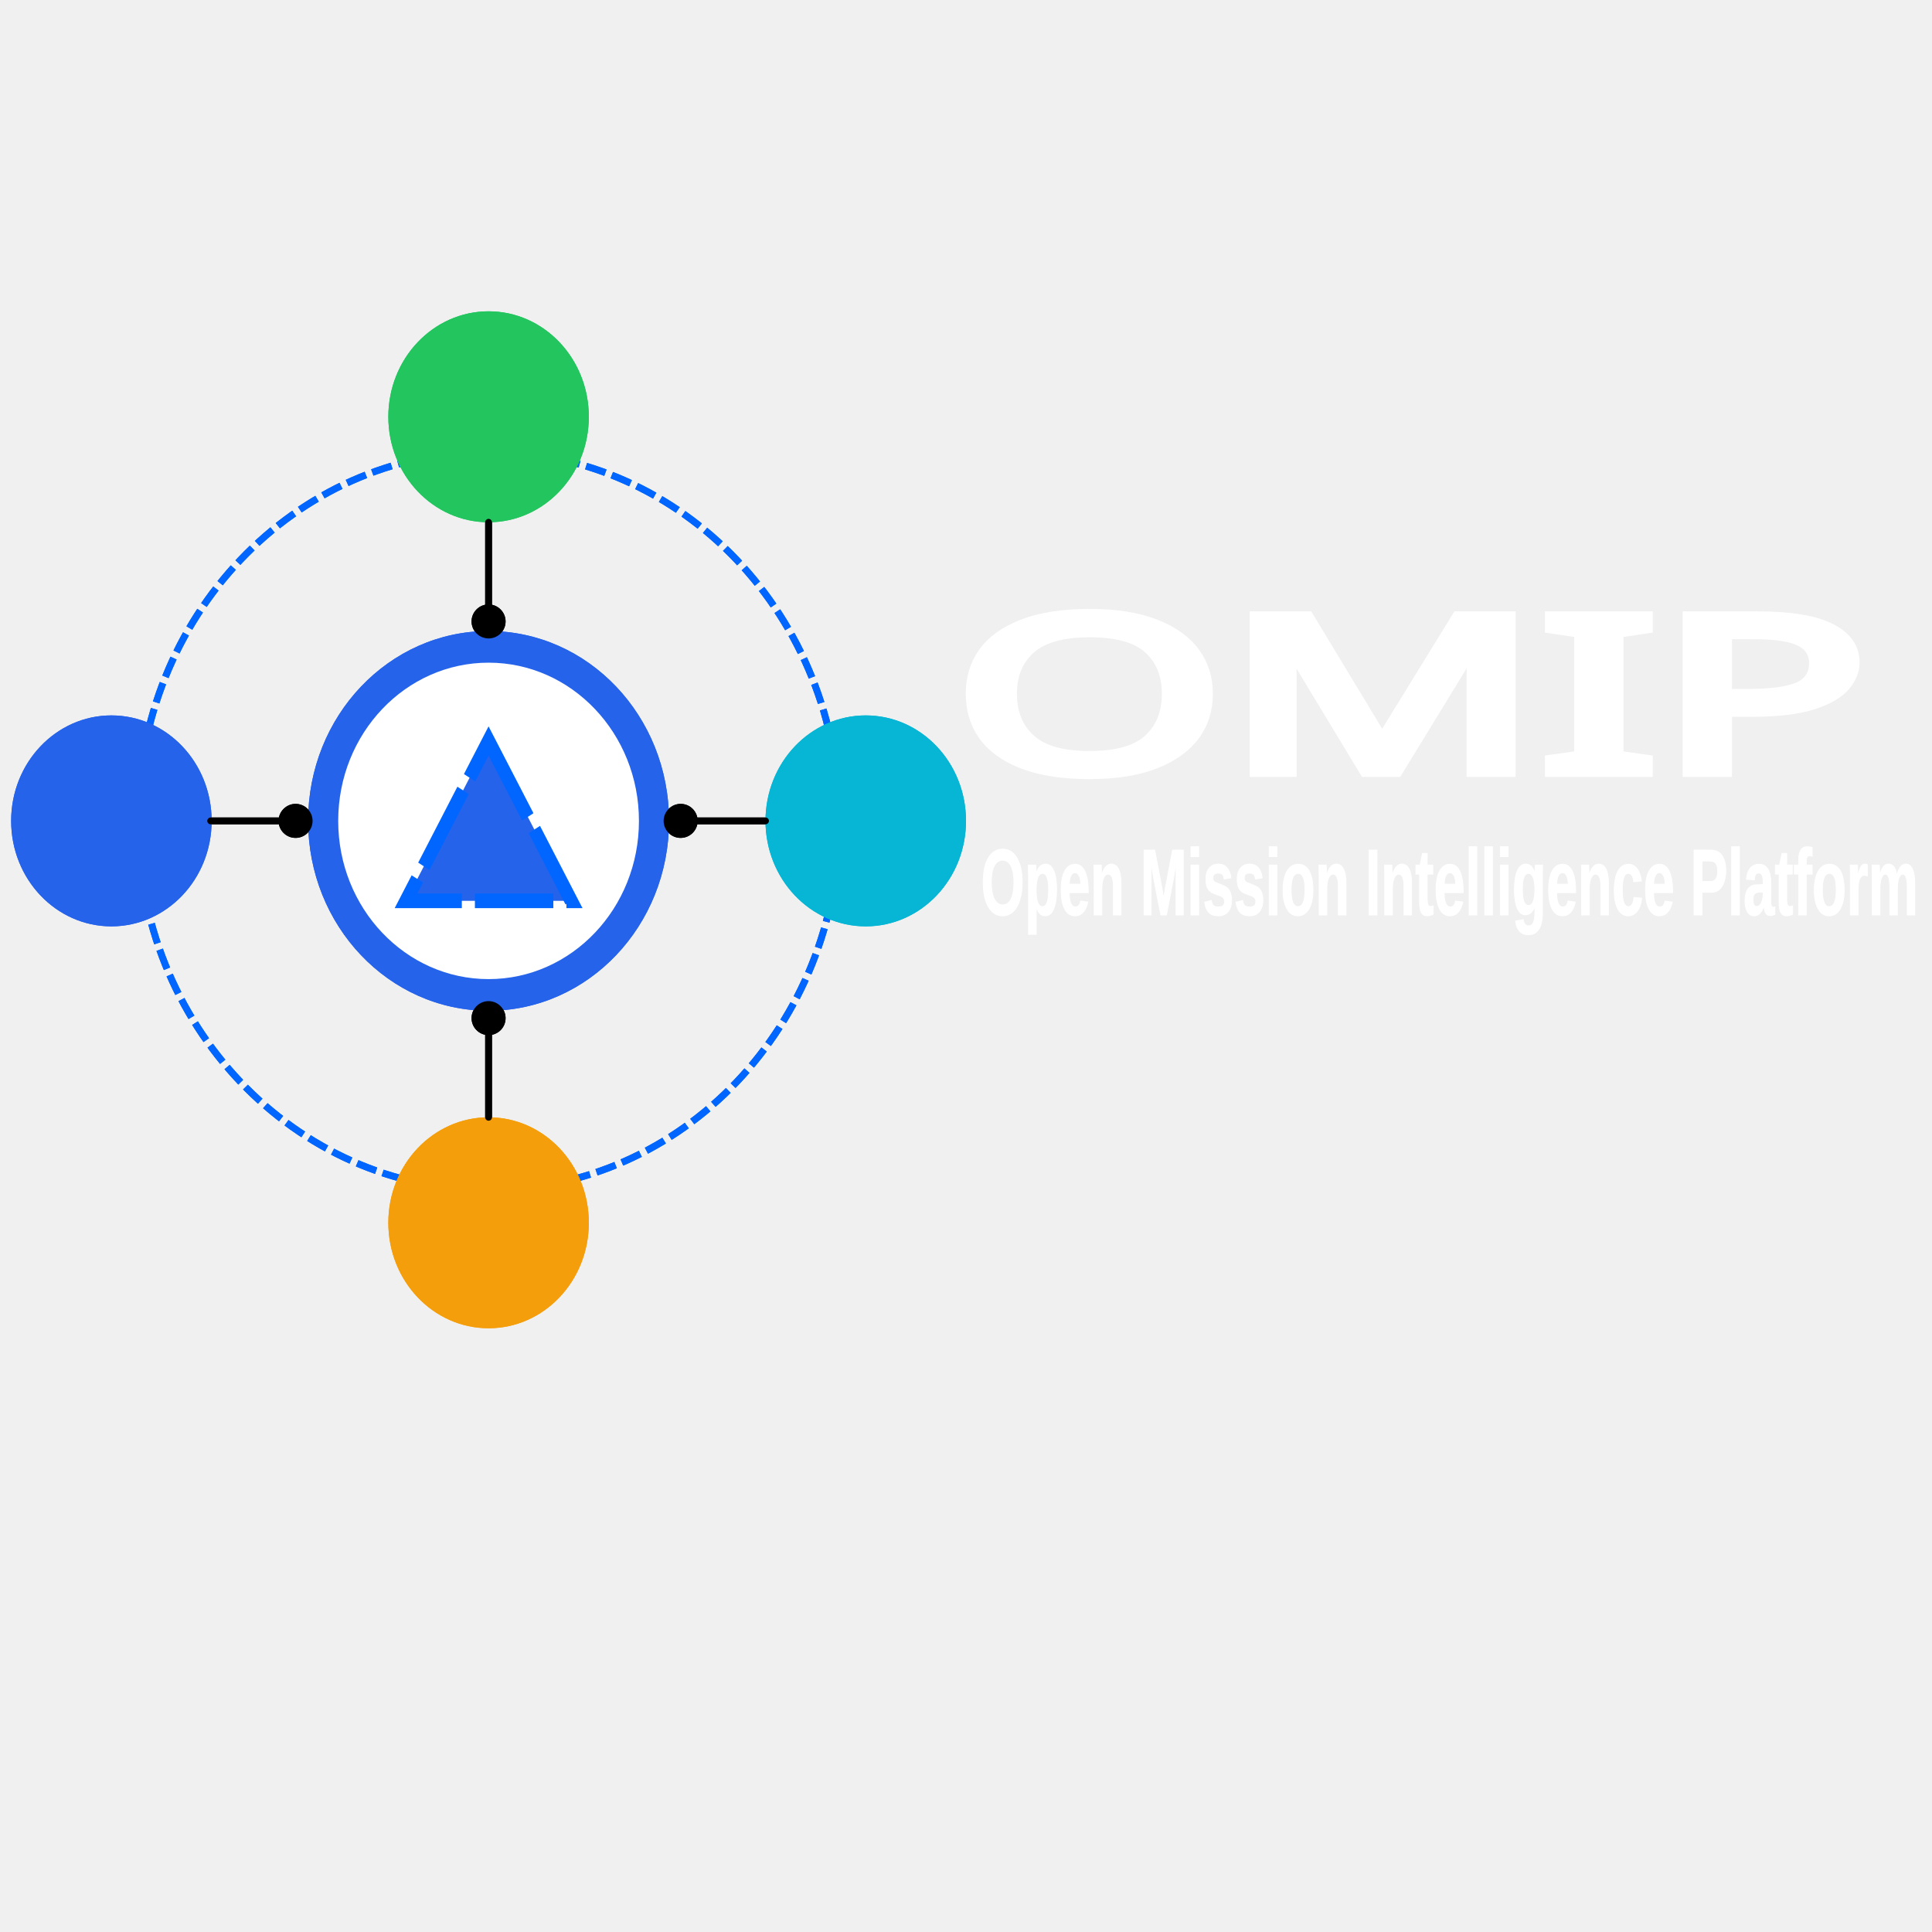
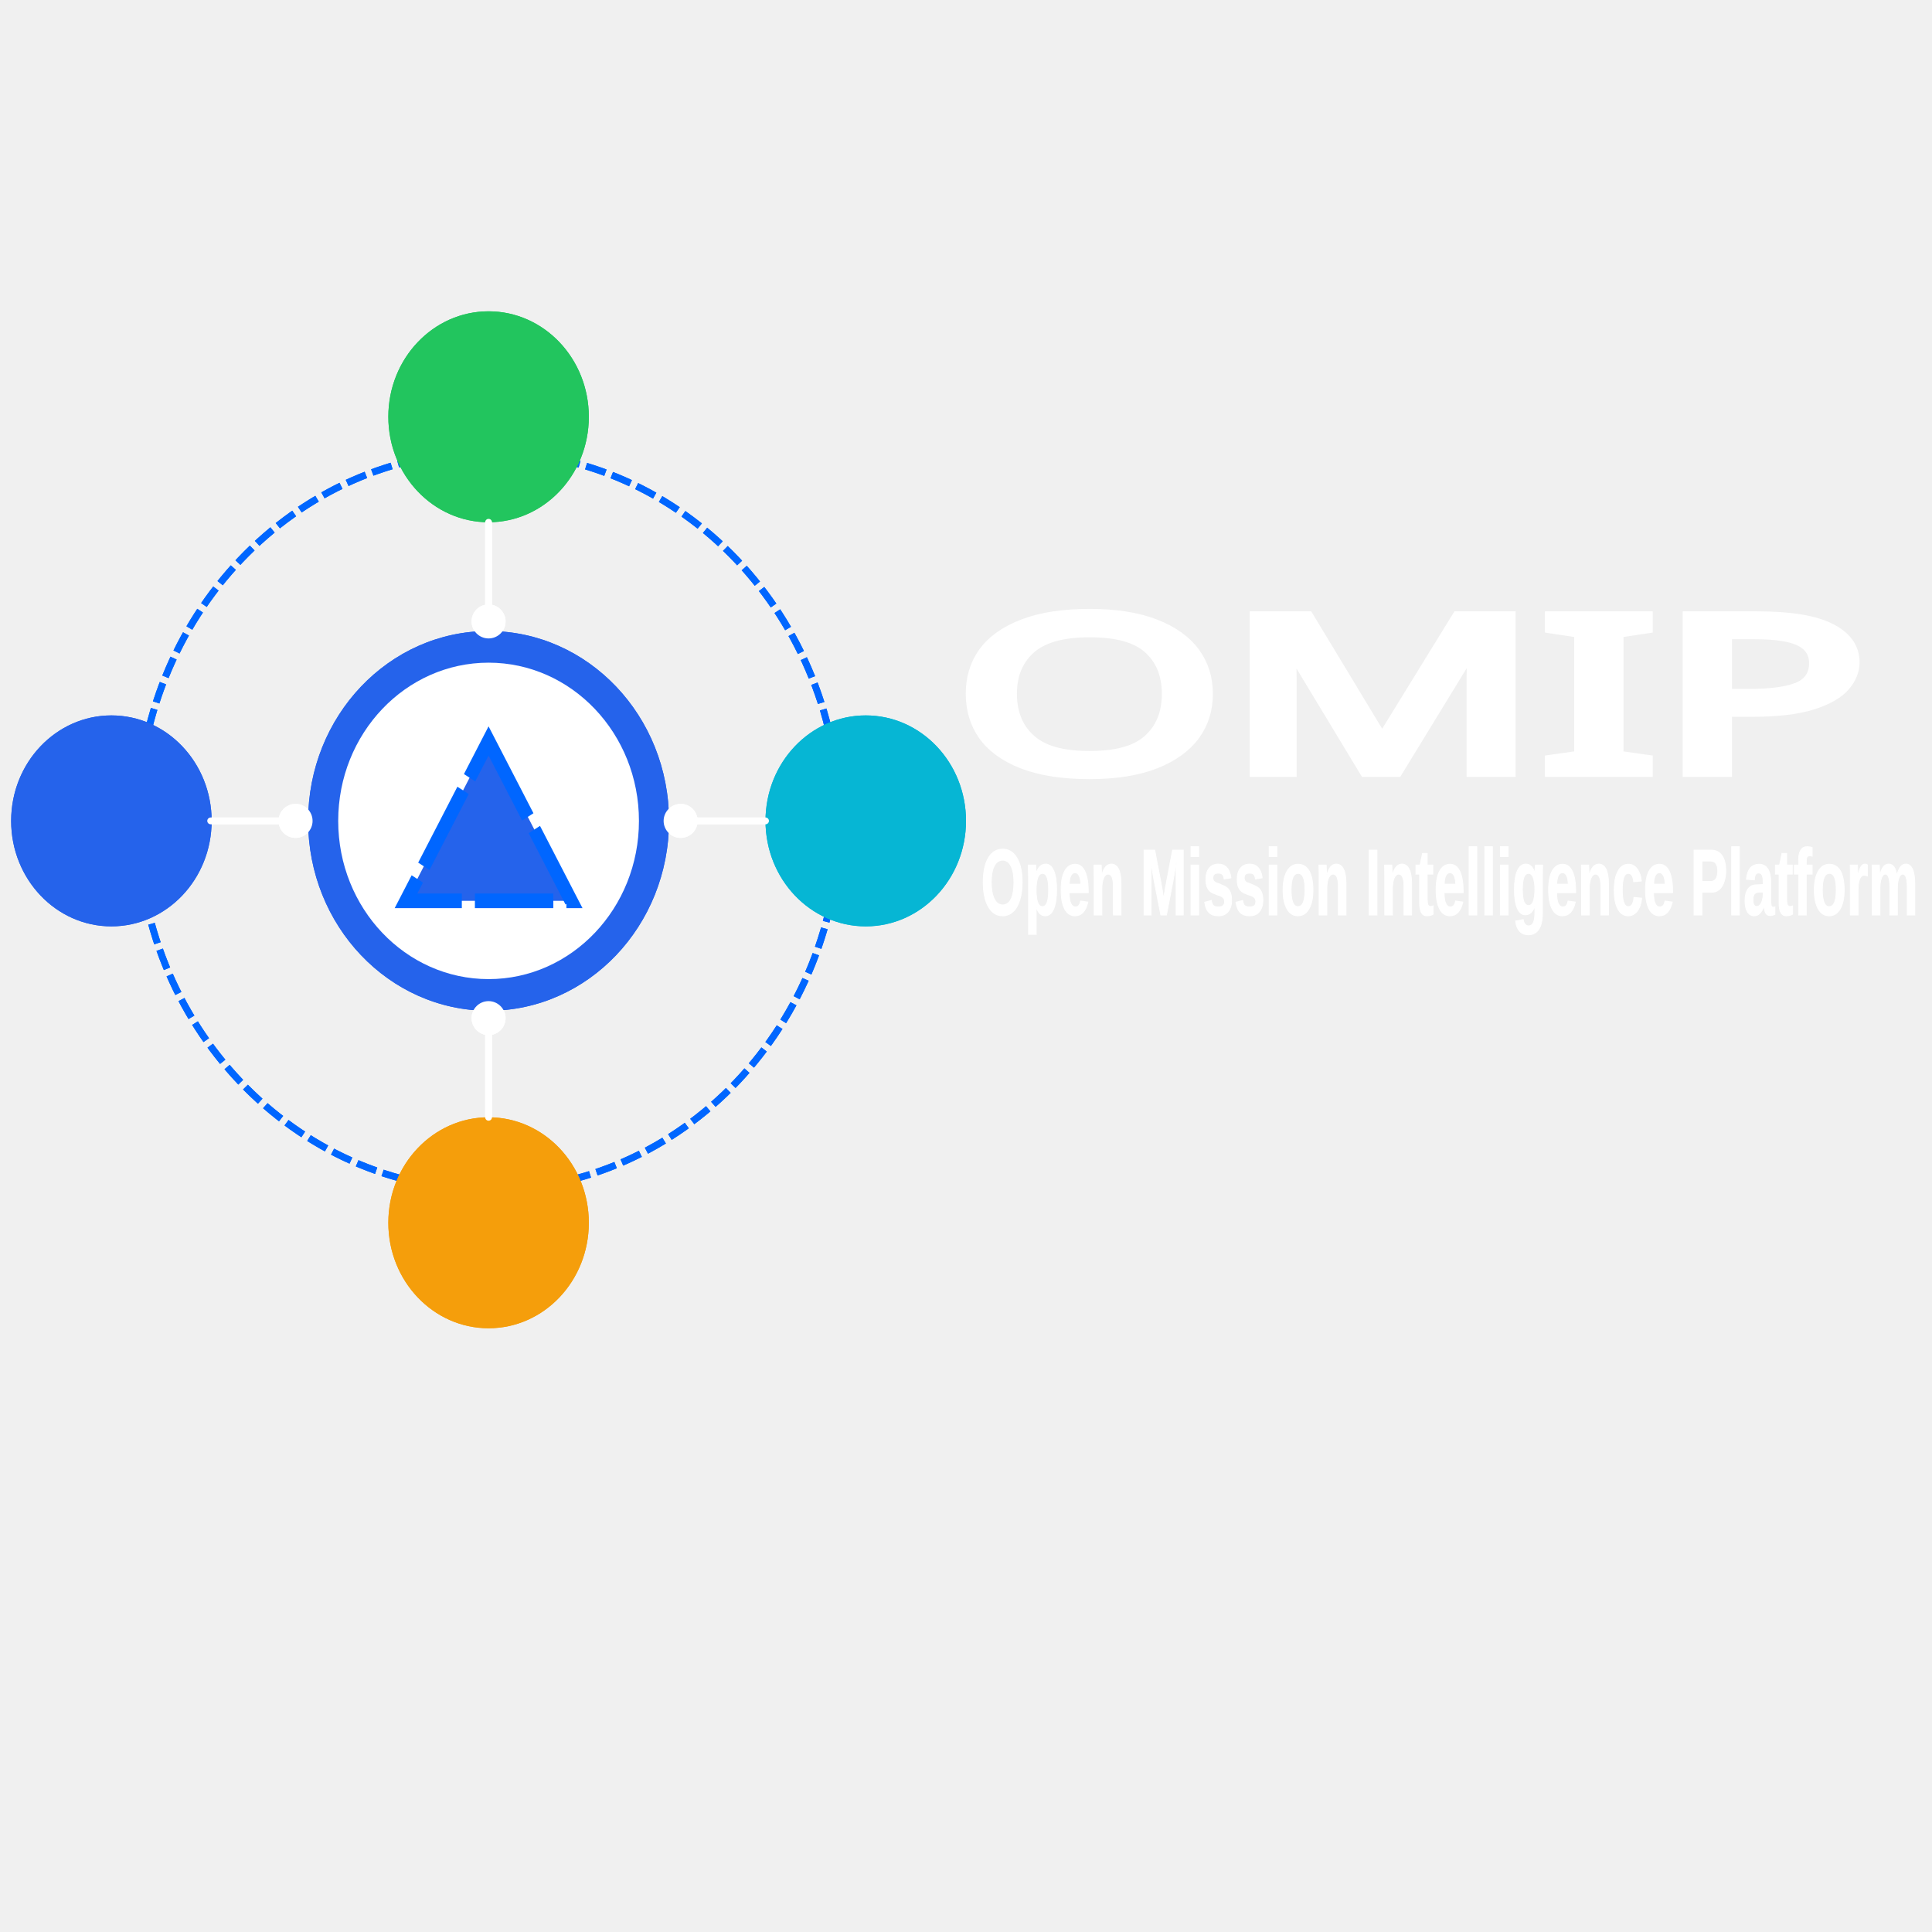
<svg xmlns="http://www.w3.org/2000/svg" xmlns:xlink="http://www.w3.org/1999/xlink" width="1024" height="1024" viewBox="0 0 270.933 270.933" version="1.1" id="svg1">
  <defs id="defs1">
    <linearGradient id="swatch1">
      <stop style="stop-color:#ffffff;stop-opacity:1;" offset="0" id="stop1" />
    </linearGradient>
    <rect x="576" y="330.888" width="224" height="53.112" id="rect20" />
    <rect x="532.884" y="352" width="383.792" height="81.81" id="rect19" />
    <marker style="overflow:visible" id="Dot" refX="0" refY="0" orient="auto" markerWidth="1" markerHeight="1" viewBox="0 0 1 1" preserveAspectRatio="xMidYMid">
      <path transform="scale(0.5)" style="fill:context-stroke;fill-rule:evenodd;stroke:none" d="M 5,0 C 5,2.76 2.76,5 0,5 -2.76,5 -5,2.76 -5,0 c 0,-2.76 2.3,-5 5,-5 2.76,0 5,2.24 5,5 z" id="path17" />
    </marker>
    <marker style="overflow:visible" id="Dot-1" refX="0" refY="0" orient="auto" markerWidth="1" markerHeight="1" viewBox="0 0 1 1" preserveAspectRatio="xMidYMid">
      <path transform="scale(0.5)" style="fill:context-stroke;fill-rule:evenodd;stroke:none" d="M 5,0 C 5,2.76 2.76,5 0,5 -2.76,5 -5,2.76 -5,0 c 0,-2.76 2.3,-5 5,-5 2.76,0 5,2.24 5,5 z" id="path17-2" />
    </marker>
    <linearGradient xlink:href="#swatch1" id="linearGradient1" x1="66.13" y1="148.776" x2="70.9" y2="148.776" gradientUnits="userSpaceOnUse" />
  </defs>
  <g id="layer2" />
  <g id="layer1">
    <ellipse style="fill:none;fill-rule:evenodd;stroke:#0066ff;stroke-width:0.954;stroke-linecap:butt;stroke-dasharray:2.862, 0.954;stroke-dashoffset:0;stroke-opacity:1" id="path6" cx="68.515" cy="115.117" rx="49.203" ry="51.772" />
    <use x="0" y="0" xlink:href="#path6" id="use7" />
    <ellipse style="fill:#2563eb;fill-opacity:1;fill-rule:evenodd;stroke-width:0;stroke-dasharray:none" id="path12" cx="68.515" cy="115.117" rx="25.305" ry="26.626" />
    <ellipse style="fill:#ffffff;fill-opacity:1;fill-rule:evenodd;stroke-width:0;stroke-dasharray:none" id="path13" cx="68.515" cy="115.117" rx="21.087" ry="22.188" />
    <ellipse style="fill:#22c55e;fill-opacity:1;fill-rule:evenodd;stroke-width:0" id="path1" cx="68.515" cy="58.448" rx="14.058" ry="14.792" />
    <ellipse style="fill:#06b6d4;fill-opacity:1;fill-rule:evenodd;stroke-width:0" id="path1-8" cx="121.409" cy="115.117" rx="14.058" ry="14.792" />
    <ellipse style="fill:#2563eb;fill-opacity:1;fill-rule:evenodd;stroke-width:0" id="path1-1" cx="15.621" cy="115.117" rx="14.058" ry="14.792" />
    <ellipse style="fill:#f59e0b;fill-opacity:1;fill-rule:evenodd;stroke-width:0" id="path1-2" cx="68.515" cy="171.475" rx="14.058" ry="14.792" />
-     <path style="fill:#000000;fill-rule:evenodd;stroke-width:8.652;stroke-dasharray:none" d="m 31.167,115.117 c 12.043,0 12.043,0 12.043,0 v 0" id="path2" />
-     <path style="fill:#5fbcd3;fill-rule:evenodd;stroke:#000000;stroke-width:0.954;stroke-linecap:round;stroke-dasharray:none;stroke-opacity:1;marker-end:url(#Dot)" d="m 29.545,115.117 c 11.903,0 11.903,0 11.903,0 v 0" id="path4" />
-     <path style="fill:#5fbcd3;fill-rule:evenodd;stroke:#000000;stroke-width:0.954;stroke-linecap:round;stroke-dasharray:none;stroke-opacity:1;marker-start:url(#Dot)" d="m 95.448,115.117 c 11.903,0 11.903,0 11.903,0 v 0" id="path4-6" />
-     <path style="fill:#5fbcd3;fill-rule:evenodd;stroke:#000000;stroke-width:0.954;stroke-linecap:round;stroke-dasharray:none;stroke-opacity:1;marker-start:url(#Dot)" d="m 68.515,142.777 c 0,13.906 0,13.906 0,13.906" id="path5" />
+     <path style="fill:#ffffff;fill-rule:evenodd;stroke:#ffffff;stroke-width:0.954;stroke-linecap:round;stroke-dasharray:none;stroke-opacity:1;marker-end:url(#Dot)" d="m 29.545,115.117 c 11.903,0 11.903,0 11.903,0 v 0" id="path4" />
+     <path style="fill:#ffffff;fill-rule:evenodd;stroke:#ffffff;stroke-width:0.954;stroke-linecap:round;stroke-dasharray:none;stroke-opacity:1;marker-start:url(#Dot)" d="m 95.448,115.117 c 11.903,0 11.903,0 11.903,0 v 0" id="path4-6" />
+     <path style="fill:#ffffff;fill-rule:evenodd;stroke:#ffffff;stroke-width:0.954;stroke-linecap:round;stroke-dasharray:none;stroke-opacity:1;marker-start:url(#Dot)" d="m 68.515,142.777 c 0,13.906 0,13.906 0,13.906" id="path5" />
    <path style="fill:#2563eb;fill-opacity:1;fill-rule:evenodd;stroke:#0066ff;stroke-width:0.948;stroke-dasharray:5.686, 0.948;stroke-dashoffset:0;stroke-opacity:1" id="path7" d="m 42.333,24.136 2.994,5.185 2.994,5.185 -5.987,0 -5.987,-1e-6 2.994,-5.185 z" transform="matrix(1.934511,0,0,2.161947,-13.37933,51.72796)" />
-     <path style="fill:#5fbcd3;fill-rule:evenodd;stroke:#000000;stroke-width:0.954;stroke-linecap:round;stroke-dasharray:none;stroke-opacity:1;marker-end:url(#Dot-1)" d="m 68.515,73.24 c 0,13.906 0,13.906 0,13.906" id="path5-4" />
+     <path style="fill:#ffffff;fill-rule:evenodd;stroke:#ffffff;stroke-width:0.954;stroke-linecap:round;stroke-dasharray:none;stroke-opacity:1;marker-end:url(#Dot-1)" d="m 68.515,73.24 c 0,13.906 0,13.906 0,13.906" id="path5-4" />
    <use x="0" y="0" xlink:href="#path12" id="use8" />
    <use x="0" y="0" xlink:href="#path13" id="use9" />
    <use x="0" y="0" xlink:href="#path1" id="use10" />
    <use x="0" y="0" xlink:href="#path1-8" id="use11" />
    <use x="0" y="0" xlink:href="#path1-1" id="use12" />
    <use x="0" y="0" xlink:href="#path1-2" id="use13" />
-     <use x="0" y="0" xlink:href="#path2" id="use14" />
+     <path style="fill:#000000;fill-rule:evenodd;stroke-width:8.652;stroke-dasharray:none" d="m 31.167,115.117 c 12.043,0 12.043,0 12.043,0 v 0" id="use14" />
    <use x="0" y="0" xlink:href="#path4" id="use15" style="stroke:#ffffff" />
-     <use x="0" y="0" xlink:href="#path4-6" id="use16" style="fill:#ffffff;stroke:#ffffff" />
+     <use x="0" y="0" xlink:href="#path4-6" id="use16" style="mix-blend-mode:normal;fill:#ffffff;stroke:#ffffff" />
    <use x="0" y="0" xlink:href="#path5" id="use17" style="stroke:#ffffff;fill:url(#linearGradient1);fill-opacity:1;stroke-opacity:1" />
    <use x="0" y="0" xlink:href="#path7" id="use18" />
-     <use x="0" y="0" xlink:href="#path5-4" id="use19" style="stroke:#ffffff;stroke-opacity:1" />
+     <use x="0" y="0" xlink:href="#path5-4" id="use19" style="stroke:#ffffff;stroke-opacity:1;fill:#ffffff;fill-opacity:1" />
    <text xml:space="preserve" transform="matrix(0.2645833,0,0,0.2645833,-0.2562735,12.89459)" id="text19" style="font-style:normal;font-variant:normal;font-weight:bold;font-stretch:normal;font-size:96px;font-family:'Nirmala UI';-inkscape-font-specification:'Nirmala UI Bold';writing-mode:lr-tb;direction:ltr;white-space:pre;shape-inside:url(#rect20);display:inline;fill:#1c241f;fill-opacity:1;fill-rule:evenodd;stroke:#000000;stroke-width:5;stroke-linecap:round;stroke-dasharray:none;stroke-dashoffset:0;stroke-opacity:1" />
    <text xml:space="preserve" style="font-style:normal;font-variant:normal;font-weight:bold;font-stretch:normal;font-size:38.432px;font-family:'Nirmala UI';-inkscape-font-specification:'Nirmala UI Bold';writing-mode:lr-tb;direction:ltr;fill:#ffffff;fill-opacity:1;fill-rule:evenodd;stroke:#ffffff;stroke-width:2.002;stroke-linecap:round;stroke-dasharray:none;stroke-dashoffset:0;stroke-opacity:1" x="105.47" y="137.146" id="text21" transform="scale(1.267957,0.7886705)">
      <tspan id="tspan21" style="font-style:normal;font-variant:normal;font-weight:normal;font-stretch:normal;font-family:Sans;-inkscape-font-specification:Sans;fill:#ffffff;fill-opacity:1;stroke:#ffffff;stroke-width:2.002;stroke-opacity:1" x="105.47" y="137.146">OMIP</tspan>
    </text>
    <text xml:space="preserve" style="font-style:normal;font-variant:normal;font-weight:normal;font-stretch:normal;font-size:10.175px;font-family:'Courier New';-inkscape-font-specification:'Courier New';writing-mode:lr-tb;direction:ltr;fill:#ffffff;fill-opacity:1;fill-rule:evenodd;stroke:#ffffff;stroke-width:0.137;stroke-linecap:round;stroke-dasharray:none;stroke-dashoffset:0;stroke-opacity:1" x="177.462" y="99.43" id="text22" transform="scale(0.7751012,1.290154)">
      <tspan id="tspan22" style="font-style:normal;font-variant:normal;font-weight:bold;font-stretch:normal;font-size:10.175px;font-family:Arial;-inkscape-font-specification:'Arial Bold';stroke:#ffffff;stroke-width:0.137;stroke-linecap:round;stroke-dasharray:none;stroke-opacity:1;fill:#ffffff" x="177.462" y="99.43">Open Mission Intelligence Platform</tspan>
    </text>
  </g>
</svg>
